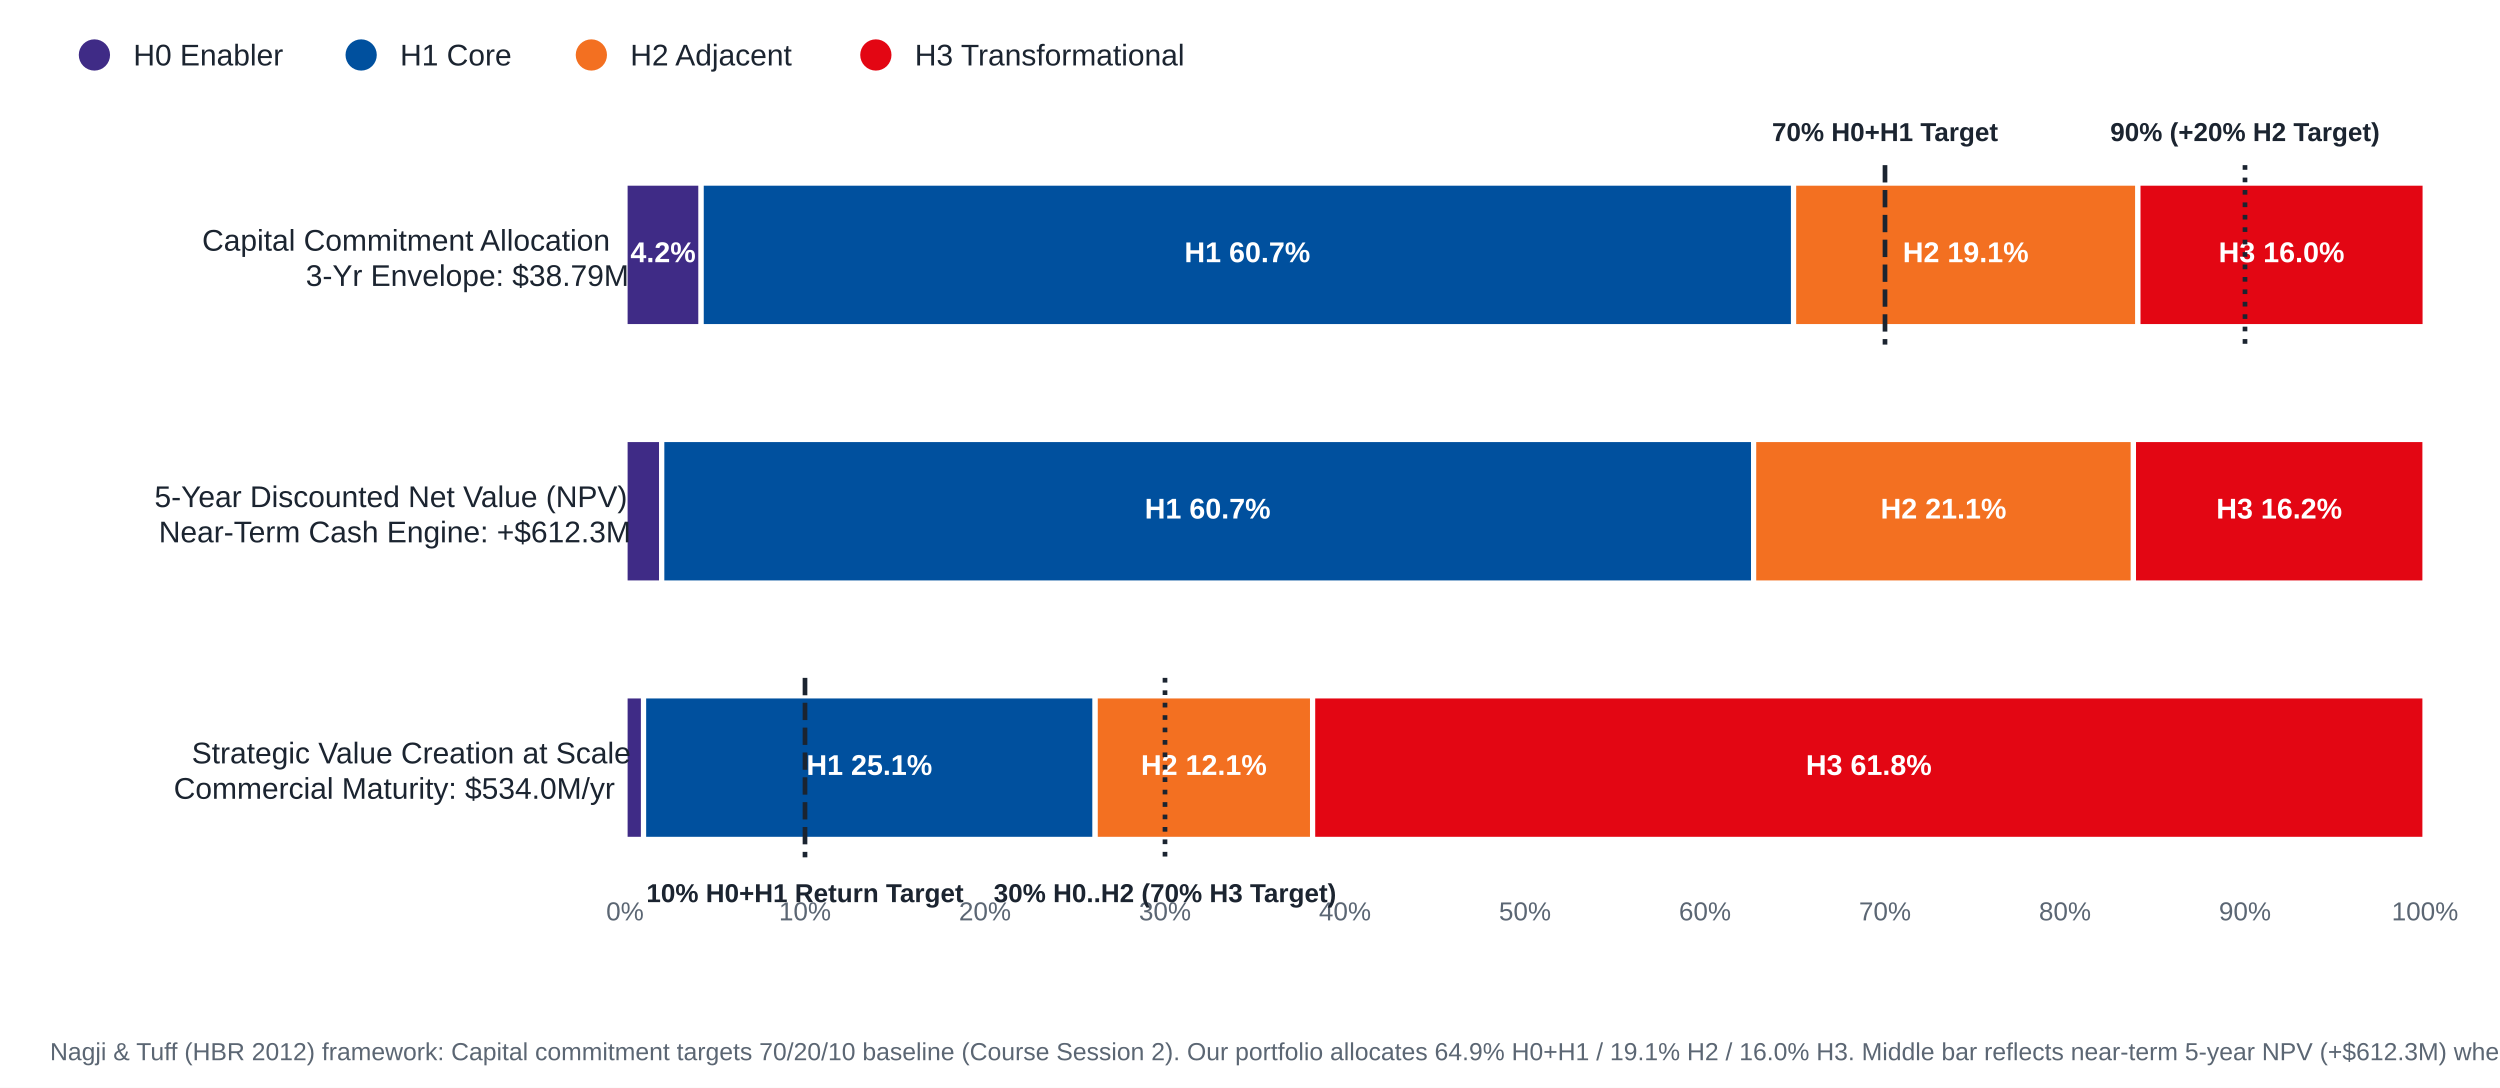
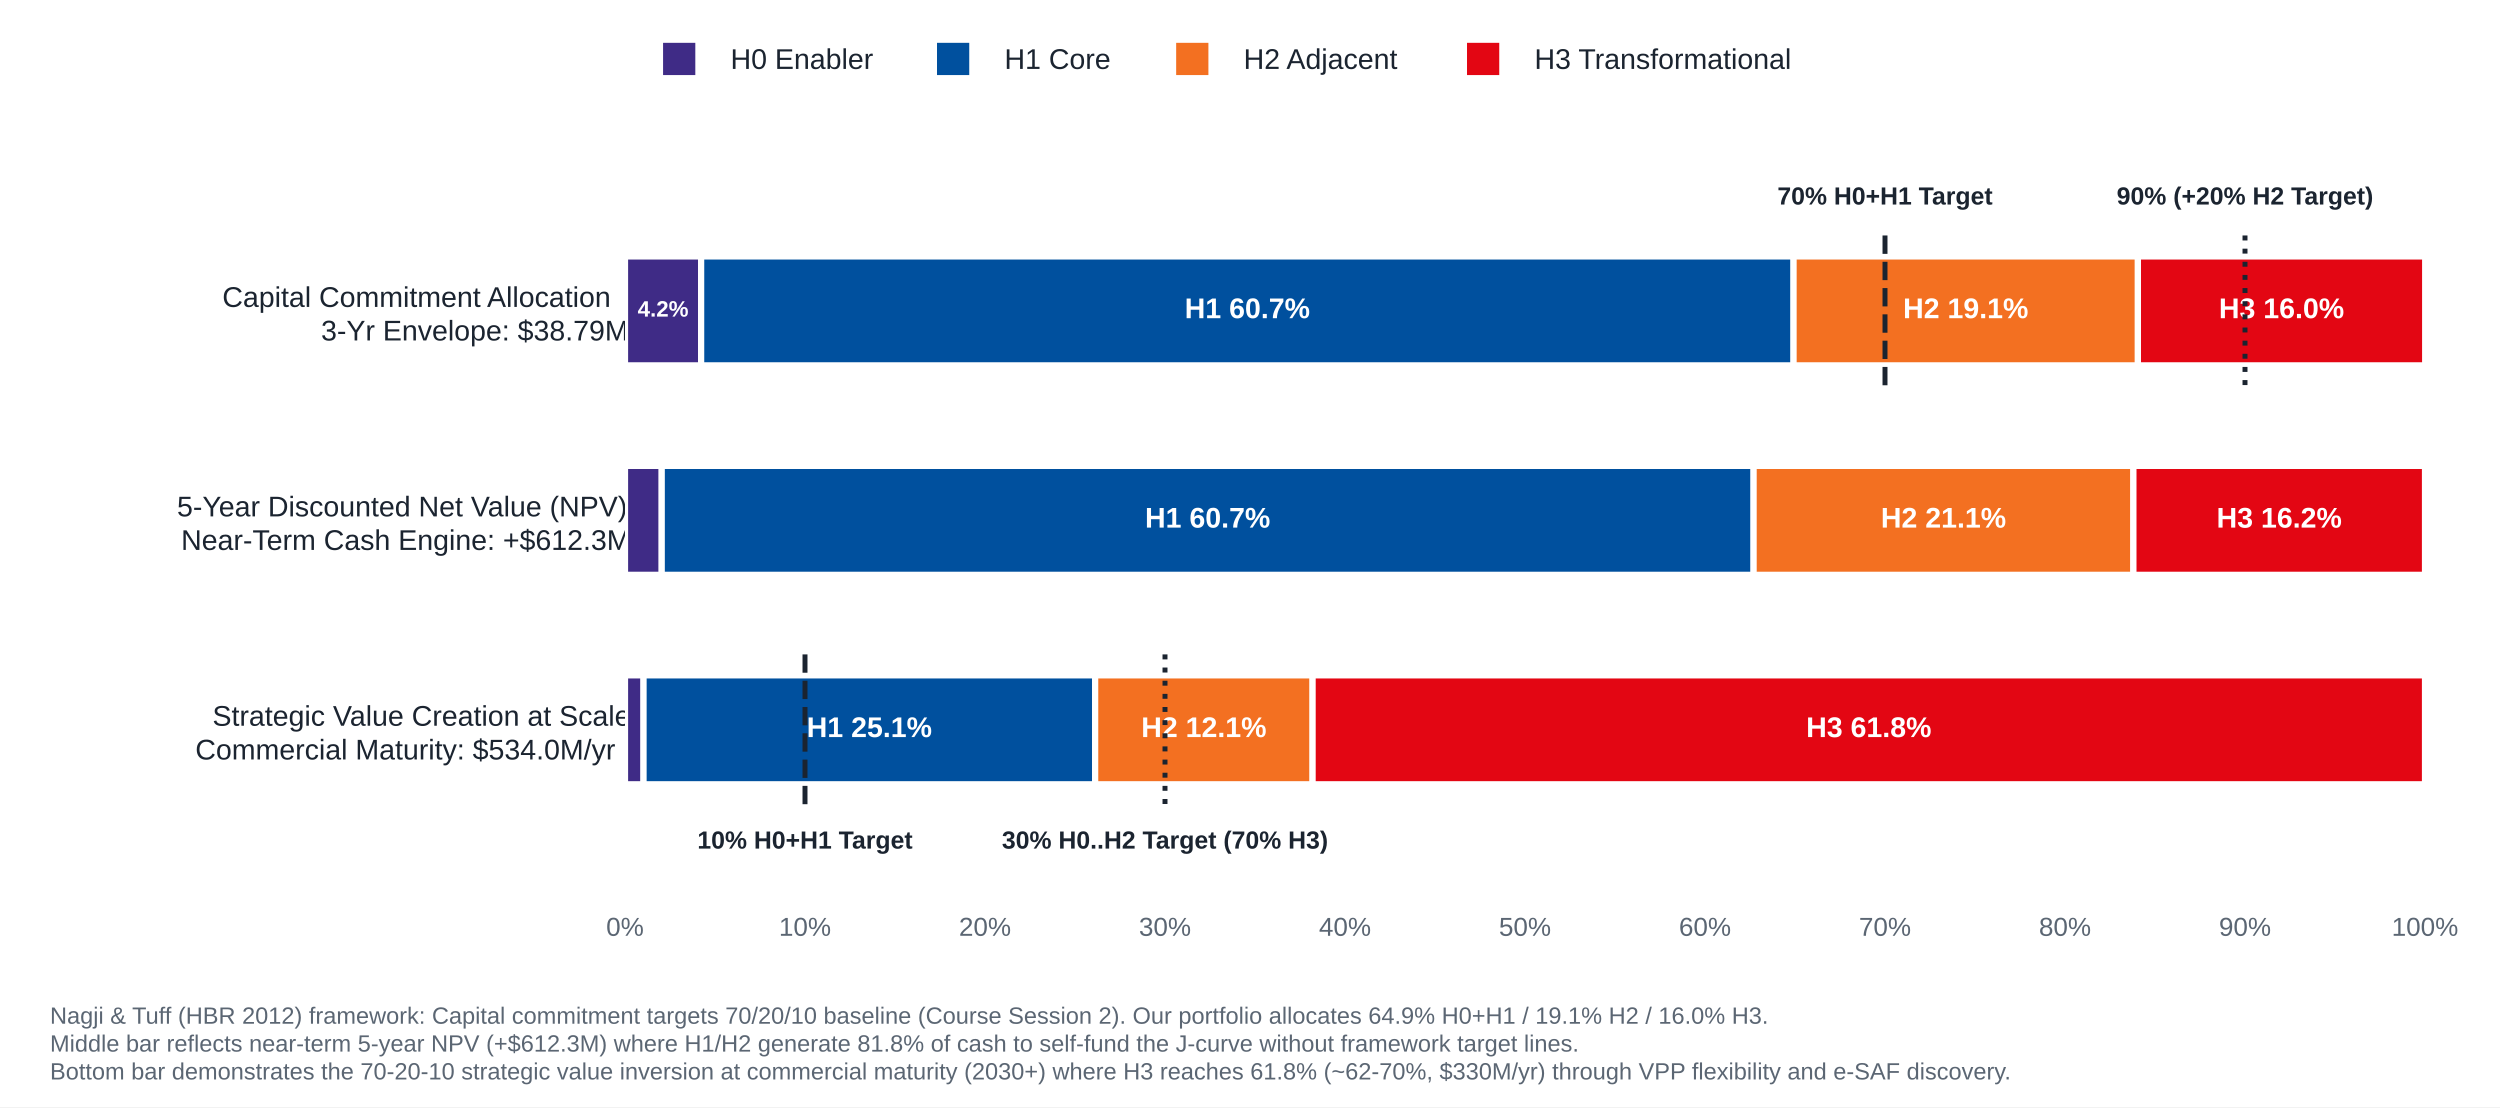
- <svg xmlns="http://www.w3.org/2000/svg" xmlns:xlink="http://www.w3.org/1999/xlink" width="959.76pt" height="417.6pt" viewBox="0 0 959.76 417.6" version="1.1">
+ <svg xmlns="http://www.w3.org/2000/svg" xmlns:xlink="http://www.w3.org/1999/xlink" width="1008pt" height="446.4pt" viewBox="0 0 1008 446.4" version="1.1">
  <defs>
    <style type="text/css">*{stroke-linejoin: round; stroke-linecap: butt}</style>
  </defs>
  <g id="figure_1">
    <g id="patch_1">
-       <path d="M 0 417.6  L 959.76 417.6  L 959.76 0  L 0 0  z " style="fill: #ffffff" />
+       <path d="M 0 446.4  L 1008 446.4  L 1008 0  L 0 0  z " style="fill: #ffffff" />
    </g>
    <g id="axes_1">
      <g id="patch_2">
-         <path d="M 239.94 342.432  L 930.967 342.432  L 930.967 50.112  L 239.94 50.112  z " style="fill: #ffffff" />
-       </g>
-       <g id="patch_3">
-         <path d="M 239.94 70.289  L 269.17 70.289  L 269.17 125.407  L 239.94 125.407  z " clip-path="url(#p2b083d57d6)" style="fill: #3f2b86; stroke: #ffffff; stroke-width: 2; stroke-linejoin: miter" />
-       </g>
-       <g id="patch_4">
-         <path d="M 269.17 70.289  L 688.555 70.289  L 688.555 125.407  L 269.17 125.407  z " clip-path="url(#p2b083d57d6)" style="fill: #00509e; stroke: #ffffff; stroke-width: 2; stroke-linejoin: miter" />
-       </g>
-       <g id="patch_5">
-         <path d="M 688.555 70.289  L 820.748 70.289  L 820.748 125.407  L 688.555 125.407  z " clip-path="url(#p2b083d57d6)" style="fill: #f37021; stroke: #ffffff; stroke-width: 2; stroke-linejoin: miter" />
-       </g>
-       <g id="patch_6">
-         <path d="M 820.748 70.289  L 931.036 70.289  L 931.036 125.407  L 820.748 125.407  z " clip-path="url(#p2b083d57d6)" style="fill: #e30613; stroke: #ffffff; stroke-width: 2; stroke-linejoin: miter" />
-       </g>
-       <g id="patch_7">
-         <path d="M 239.94 168.713  L 254.037 168.713  L 254.037 223.831  L 239.94 223.831  z " clip-path="url(#p2b083d57d6)" style="fill: #3f2b86; stroke: #ffffff; stroke-width: 2; stroke-linejoin: miter" />
-       </g>
-       <g id="patch_8">
-         <path d="M 254.037 168.713  L 673.214 168.713  L 673.214 223.831  L 254.037 223.831  z " clip-path="url(#p2b083d57d6)" style="fill: #00509e; stroke: #ffffff; stroke-width: 2; stroke-linejoin: miter" />
-       </g>
-       <g id="patch_9">
-         <path d="M 673.214 168.713  L 819.021 168.713  L 819.021 223.831  L 673.214 223.831  z " clip-path="url(#p2b083d57d6)" style="fill: #f37021; stroke: #ffffff; stroke-width: 2; stroke-linejoin: miter" />
-       </g>
-       <g id="patch_10">
-         <path d="M 819.021 168.713  L 930.967 168.713  L 930.967 223.831  L 819.021 223.831  z " clip-path="url(#p2b083d57d6)" style="fill: #e30613; stroke: #ffffff; stroke-width: 2; stroke-linejoin: miter" />
-       </g>
-       <g id="patch_11">
-         <path d="M 239.94 267.137  L 247.058 267.137  L 247.058 322.255  L 239.94 322.255  z " clip-path="url(#p2b083d57d6)" style="fill: #3f2b86; stroke: #ffffff; stroke-width: 2; stroke-linejoin: miter" />
-       </g>
-       <g id="patch_12">
-         <path d="M 247.058 267.137  L 420.436 267.137  L 420.436 322.255  L 247.058 322.255  z " clip-path="url(#p2b083d57d6)" style="fill: #00509e; stroke: #ffffff; stroke-width: 2; stroke-linejoin: miter" />
-       </g>
-       <g id="patch_13">
-         <path d="M 420.436 267.137  L 503.912 267.137  L 503.912 322.255  L 420.436 322.255  z " clip-path="url(#p2b083d57d6)" style="fill: #f37021; stroke: #ffffff; stroke-width: 2; stroke-linejoin: miter" />
-       </g>
-       <g id="patch_14">
-         <path d="M 503.912 267.137  L 930.967 267.137  L 930.967 322.255  L 503.912 322.255  z " clip-path="url(#p2b083d57d6)" style="fill: #e30613; stroke: #ffffff; stroke-width: 2; stroke-linejoin: miter" />
+         <path d="M 252 366.048  L 977.76 366.048  L 977.76 53.568  L 252 53.568  z " style="fill: #ffffff" />
      </g>
      <g id="matplotlib.axis_1">
        <g id="xtick_1">
          <g id="line2d_1" />
          <g id="text_1">
-             <text style="font-size: 10px; font-family: 'Segoe UI', 'Arial', 'DejaVu Sans'; text-anchor: middle; fill: #5b6673" x="239.94" y="353.335" transform="rotate(-0 239.94 353.3351)">0%</text>
+             <text style="font-size: 10.5px; font-family: 'Segoe UI', 'Arial', 'DejaVu Sans'; text-anchor: middle; fill: #5b6673" x="252" y="377.321" transform="rotate(-0 252 377.3213)">0%</text>
          </g>
        </g>
        <g id="xtick_2">
          <g id="line2d_2" />
          <g id="text_2">
-             <text style="font-size: 10px; font-family: 'Segoe UI', 'Arial', 'DejaVu Sans'; text-anchor: middle; fill: #5b6673" x="309.043" y="353.335" transform="rotate(-0 309.0427 353.3351)">10%</text>
+             <text style="font-size: 10.5px; font-family: 'Segoe UI', 'Arial', 'DejaVu Sans'; text-anchor: middle; fill: #5b6673" x="324.576" y="377.321" transform="rotate(-0 324.576 377.3213)">10%</text>
          </g>
        </g>
        <g id="xtick_3">
          <g id="line2d_3" />
          <g id="text_3">
-             <text style="font-size: 10px; font-family: 'Segoe UI', 'Arial', 'DejaVu Sans'; text-anchor: middle; fill: #5b6673" x="378.145" y="353.335" transform="rotate(-0 378.1454 353.3351)">20%</text>
+             <text style="font-size: 10.5px; font-family: 'Segoe UI', 'Arial', 'DejaVu Sans'; text-anchor: middle; fill: #5b6673" x="397.152" y="377.321" transform="rotate(-0 397.152 377.3213)">20%</text>
          </g>
        </g>
        <g id="xtick_4">
          <g id="line2d_4" />
          <g id="text_4">
-             <text style="font-size: 10px; font-family: 'Segoe UI', 'Arial', 'DejaVu Sans'; text-anchor: middle; fill: #5b6673" x="447.248" y="353.335" transform="rotate(-0 447.2482 353.3351)">30%</text>
+             <text style="font-size: 10.5px; font-family: 'Segoe UI', 'Arial', 'DejaVu Sans'; text-anchor: middle; fill: #5b6673" x="469.728" y="377.321" transform="rotate(-0 469.728 377.3213)">30%</text>
          </g>
        </g>
        <g id="xtick_5">
          <g id="line2d_5" />
          <g id="text_5">
-             <text style="font-size: 10px; font-family: 'Segoe UI', 'Arial', 'DejaVu Sans'; text-anchor: middle; fill: #5b6673" x="516.351" y="353.335" transform="rotate(-0 516.3509 353.3351)">40%</text>
+             <text style="font-size: 10.5px; font-family: 'Segoe UI', 'Arial', 'DejaVu Sans'; text-anchor: middle; fill: #5b6673" x="542.304" y="377.321" transform="rotate(-0 542.304 377.3213)">40%</text>
          </g>
        </g>
        <g id="xtick_6">
          <g id="line2d_6" />
          <g id="text_6">
-             <text style="font-size: 10px; font-family: 'Segoe UI', 'Arial', 'DejaVu Sans'; text-anchor: middle; fill: #5b6673" x="585.454" y="353.335" transform="rotate(-0 585.4536 353.3351)">50%</text>
+             <text style="font-size: 10.5px; font-family: 'Segoe UI', 'Arial', 'DejaVu Sans'; text-anchor: middle; fill: #5b6673" x="614.88" y="377.321" transform="rotate(-0 614.88 377.3213)">50%</text>
          </g>
        </g>
        <g id="xtick_7">
          <g id="line2d_7" />
          <g id="text_7">
-             <text style="font-size: 10px; font-family: 'Segoe UI', 'Arial', 'DejaVu Sans'; text-anchor: middle; fill: #5b6673" x="654.556" y="353.335" transform="rotate(-0 654.5563 353.3351)">60%</text>
+             <text style="font-size: 10.5px; font-family: 'Segoe UI', 'Arial', 'DejaVu Sans'; text-anchor: middle; fill: #5b6673" x="687.456" y="377.321" transform="rotate(-0 687.456 377.3213)">60%</text>
          </g>
        </g>
        <g id="xtick_8">
          <g id="line2d_8" />
          <g id="text_8">
-             <text style="font-size: 10px; font-family: 'Segoe UI', 'Arial', 'DejaVu Sans'; text-anchor: middle; fill: #5b6673" x="723.659" y="353.335" transform="rotate(-0 723.659 353.3351)">70%</text>
+             <text style="font-size: 10.5px; font-family: 'Segoe UI', 'Arial', 'DejaVu Sans'; text-anchor: middle; fill: #5b6673" x="760.032" y="377.321" transform="rotate(-0 760.032 377.3213)">70%</text>
          </g>
        </g>
        <g id="xtick_9">
          <g id="line2d_9" />
          <g id="text_9">
-             <text style="font-size: 10px; font-family: 'Segoe UI', 'Arial', 'DejaVu Sans'; text-anchor: middle; fill: #5b6673" x="792.762" y="353.335" transform="rotate(-0 792.7618 353.3351)">80%</text>
+             <text style="font-size: 10.5px; font-family: 'Segoe UI', 'Arial', 'DejaVu Sans'; text-anchor: middle; fill: #5b6673" x="832.608" y="377.321" transform="rotate(-0 832.608 377.3213)">80%</text>
          </g>
        </g>
        <g id="xtick_10">
          <g id="line2d_10" />
          <g id="text_10">
-             <text style="font-size: 10px; font-family: 'Segoe UI', 'Arial', 'DejaVu Sans'; text-anchor: middle; fill: #5b6673" x="861.864" y="353.335" transform="rotate(-0 861.8645 353.3351)">90%</text>
+             <text style="font-size: 10.5px; font-family: 'Segoe UI', 'Arial', 'DejaVu Sans'; text-anchor: middle; fill: #5b6673" x="905.184" y="377.321" transform="rotate(-0 905.184 377.3213)">90%</text>
          </g>
        </g>
        <g id="xtick_11">
          <g id="line2d_11" />
          <g id="text_11">
-             <text style="font-size: 10px; font-family: 'Segoe UI', 'Arial', 'DejaVu Sans'; text-anchor: middle; fill: #5b6673" x="930.967" y="353.335" transform="rotate(-0 930.9672 353.3351)">100%</text>
+             <text style="font-size: 10.5px; font-family: 'Segoe UI', 'Arial', 'DejaVu Sans'; text-anchor: middle; fill: #5b6673" x="977.76" y="377.321" transform="rotate(-0 977.76 377.3213)">100%</text>
          </g>
        </g>
      </g>
      <g id="matplotlib.axis_2">
        <g id="ytick_1">
          <g id="line2d_12" />
          <g id="text_12">
-             <text style="font-size: 11.5px; font-family: 'Segoe UI', 'Arial', 'DejaVu Sans'; fill: #1b2430" transform="translate(77.59086 96.24495)">Capital Commitment Allocation</text>
-             <text style="font-size: 11.5px; font-family: 'Segoe UI', 'Arial', 'DejaVu Sans'; fill: #1b2430" transform="translate(117.3898 109.779)">3-Yr Envelope: $38.79M</text>
+             <text style="font-size: 11.5px; font-family: 'Segoe UI', 'Arial', 'DejaVu Sans'; fill: #1b2430" transform="translate(89.65086 123.7511)">Capital Commitment Allocation</text>
+             <text style="font-size: 11.5px; font-family: 'Segoe UI', 'Arial', 'DejaVu Sans'; fill: #1b2430" transform="translate(129.4498 137.2852)">3-Yr Envelope: $38.79M</text>
          </g>
        </g>
        <g id="ytick_2">
          <g id="line2d_13" />
          <g id="text_13">
-             <text style="font-size: 11.5px; font-family: 'Segoe UI', 'Arial', 'DejaVu Sans'; fill: #1b2430" transform="translate(59.31305 194.6692)">5-Year Discounted Net Value (NPV)</text>
-             <text style="font-size: 11.5px; font-family: 'Segoe UI', 'Arial', 'DejaVu Sans'; fill: #1b2430" transform="translate(60.96437 208.2032)">Near-Term Cash Engine: +$612.3M</text>
+             <text style="font-size: 11.5px; font-family: 'Segoe UI', 'Arial', 'DejaVu Sans'; fill: #1b2430" transform="translate(71.37305 208.2052)">5-Year Discounted Net Value (NPV)</text>
+             <text style="font-size: 11.5px; font-family: 'Segoe UI', 'Arial', 'DejaVu Sans'; fill: #1b2430" transform="translate(73.02438 221.7392)">Near-Term Cash Engine: +$612.3M</text>
          </g>
        </g>
        <g id="ytick_3">
          <g id="line2d_14" />
          <g id="text_14">
-             <text style="font-size: 11.5px; font-family: 'Segoe UI', 'Arial', 'DejaVu Sans'; fill: #1b2430" transform="translate(73.60898 293.0629)">Strategic Value Creation at Scale</text>
-             <text style="font-size: 11.5px; font-family: 'Segoe UI', 'Arial', 'DejaVu Sans'; fill: #1b2430" transform="translate(66.6982 306.658)">Commercial Maturity: $534.0M/yr</text>
-           </g>
-         </g>
+             <text style="font-size: 11.5px; font-family: 'Segoe UI', 'Arial', 'DejaVu Sans'; fill: #1b2430" transform="translate(85.66898 292.6287)">Strategic Value Creation at Scale</text>
+             <text style="font-size: 11.5px; font-family: 'Segoe UI', 'Arial', 'DejaVu Sans'; fill: #1b2430" transform="translate(78.7582 306.2239)">Commercial Maturity: $534.0M/yr</text>
+           </g>
+         </g>
+       </g>
+       <g id="patch_3">
+         <path d="M 252 103.396  L 282.7 103.396  L 282.7 147.312  L 252 147.312  z " clip-path="url(#p9292199ddf)" style="fill: #3f2b86; stroke: #ffffff; stroke-width: 2.5; stroke-linejoin: miter" />
+       </g>
+       <g id="patch_4">
+         <path d="M 282.7 103.396  L 723.163 103.396  L 723.163 147.312  L 282.7 147.312  z " clip-path="url(#p9292199ddf)" style="fill: #00509e; stroke: #ffffff; stroke-width: 2.5; stroke-linejoin: miter" />
+       </g>
+       <g id="patch_5">
+         <path d="M 723.163 103.396  L 862.001 103.396  L 862.001 147.312  L 723.163 147.312  z " clip-path="url(#p9292199ddf)" style="fill: #f37021; stroke: #ffffff; stroke-width: 2.5; stroke-linejoin: miter" />
+       </g>
+       <g id="patch_6">
+         <path d="M 862.001 103.396  L 977.833 103.396  L 977.833 147.312  L 862.001 147.312  z " clip-path="url(#p9292199ddf)" style="fill: #e30613; stroke: #ffffff; stroke-width: 2.5; stroke-linejoin: miter" />
+       </g>
+       <g id="patch_7">
+         <path d="M 252 187.85  L 266.806 187.85  L 266.806 231.766  L 252 231.766  z " clip-path="url(#p9292199ddf)" style="fill: #3f2b86; stroke: #ffffff; stroke-width: 2.5; stroke-linejoin: miter" />
+       </g>
+       <g id="patch_8">
+         <path d="M 266.806 187.85  L 707.052 187.85  L 707.052 231.766  L 266.806 231.766  z " clip-path="url(#p9292199ddf)" style="fill: #00509e; stroke: #ffffff; stroke-width: 2.5; stroke-linejoin: miter" />
+       </g>
+       <g id="patch_9">
+         <path d="M 707.052 187.85  L 860.187 187.85  L 860.187 231.766  L 707.052 231.766  z " clip-path="url(#p9292199ddf)" style="fill: #f37021; stroke: #ffffff; stroke-width: 2.5; stroke-linejoin: miter" />
+       </g>
+       <g id="patch_10">
+         <path d="M 860.187 187.85  L 977.76 187.85  L 977.76 231.766  L 860.187 231.766  z " clip-path="url(#p9292199ddf)" style="fill: #e30613; stroke: #ffffff; stroke-width: 2.5; stroke-linejoin: miter" />
+       </g>
+       <g id="patch_11">
+         <path d="M 252 272.304  L 259.475 272.304  L 259.475 316.22  L 252 316.22  z " clip-path="url(#p9292199ddf)" style="fill: #3f2b86; stroke: #ffffff; stroke-width: 2.5; stroke-linejoin: miter" />
+       </g>
+       <g id="patch_12">
+         <path d="M 259.475 272.304  L 441.569 272.304  L 441.569 316.22  L 259.475 316.22  z " clip-path="url(#p9292199ddf)" style="fill: #00509e; stroke: #ffffff; stroke-width: 2.5; stroke-linejoin: miter" />
+       </g>
+       <g id="patch_13">
+         <path d="M 441.569 272.304  L 529.24 272.304  L 529.24 316.22  L 441.569 316.22  z " clip-path="url(#p9292199ddf)" style="fill: #f37021; stroke: #ffffff; stroke-width: 2.5; stroke-linejoin: miter" />
+       </g>
+       <g id="patch_14">
+         <path d="M 529.24 272.304  L 977.76 272.304  L 977.76 316.22  L 529.24 316.22  z " clip-path="url(#p9292199ddf)" style="fill: #e30613; stroke: #ffffff; stroke-width: 2.5; stroke-linejoin: miter" />
      </g>
      <g id="text_15">
-         <text style="font-weight: 600; font-size: 11px; font-family: 'Segoe UI', 'Arial', 'DejaVu Sans'; text-anchor: middle; fill: #ffffff" x="254.555" y="100.654" transform="rotate(-0 254.5552 100.6545)">4.2%</text>
+         <g id="patch_15">
+           <path d="M 713.323 86.816  L 806.741 86.816  L 806.741 73.113  L 713.323 73.113  z " style="fill: #ffffff" />
+         </g>
+         <text style="font-weight: 700; font-size: 10px; font-family: 'Segoe UI', 'Arial', 'DejaVu Sans'; text-anchor: middle; fill: #1b2430" x="760.032" y="82.468" transform="rotate(-0 760.032 82.46756)">70% H0+H1 Target</text>
      </g>
      <g id="text_16">
-         <text style="font-weight: 600; font-size: 11px; font-family: 'Segoe UI', 'Arial', 'DejaVu Sans'; text-anchor: middle; fill: #ffffff" x="478.863" y="100.654" transform="rotate(-0 478.8627 100.6545)">H1 60.7%</text>
+         <g id="patch_16">
+           <path d="M 850.022 86.816  L 960.346 86.816  L 960.346 73.113  L 850.022 73.113  z " style="fill: #ffffff" />
+         </g>
+         <text style="font-weight: 700; font-size: 10px; font-family: 'Segoe UI', 'Arial', 'DejaVu Sans'; text-anchor: middle; fill: #1b2430" x="905.184" y="82.468" transform="rotate(-0 905.184 82.46756)">90% (+20% H2 Target)</text>
      </g>
      <g id="text_17">
-         <text style="font-weight: 600; font-size: 11px; font-family: 'Segoe UI', 'Arial', 'DejaVu Sans'; text-anchor: middle; fill: #ffffff" x="754.652" y="100.654" transform="rotate(-0 754.6516 100.6545)">H2 19.1%</text>
+         <g id="patch_17">
+           <path d="M 277.867 346.503  L 371.285 346.503  L 371.285 332.8  L 277.867 332.8  z " style="fill: #ffffff" />
+         </g>
+         <text style="font-weight: 700; font-size: 10px; font-family: 'Segoe UI', 'Arial', 'DejaVu Sans'; text-anchor: middle; fill: #1b2430" x="324.576" y="342.155" transform="rotate(-0 324.576 342.1547)">10% H0+H1 Target</text>
      </g>
      <g id="text_18">
-         <text style="font-weight: 600; font-size: 11px; font-family: 'Segoe UI', 'Arial', 'DejaVu Sans'; text-anchor: middle; fill: #ffffff" x="875.892" y="100.654" transform="rotate(-0 875.8923 100.6545)">H3 16.0%</text>
+         <g id="patch_18">
+           <path d="M 400.6 346.503  L 538.856 346.503  L 538.856 332.8  L 400.6 332.8  z " style="fill: #ffffff" />
+         </g>
+         <text style="font-weight: 700; font-size: 10px; font-family: 'Segoe UI', 'Arial', 'DejaVu Sans'; text-anchor: middle; fill: #1b2430" x="469.728" y="342.155" transform="rotate(-0 469.728 342.1547)">30% H0..H2 Target (70% H3)</text>
      </g>
      <g id="text_19">
-         <text style="font-weight: 600; font-size: 11px; font-family: 'Segoe UI', 'Arial', 'DejaVu Sans'; text-anchor: middle; fill: #ffffff" x="463.626" y="199.079" transform="rotate(-0 463.6255 199.0787)">H1 60.7%</text>
+         <text style="font-weight: 700; font-size: 9px; font-family: 'Segoe UI', 'Arial', 'DejaVu Sans'; text-anchor: middle; fill: #ffffff" x="267.35" y="127.65" transform="rotate(-0 267.3498 127.6504)">4.2%</text>
      </g>
      <g id="text_20">
-         <text style="font-weight: 600; font-size: 11px; font-family: 'Segoe UI', 'Arial', 'DejaVu Sans'; text-anchor: middle; fill: #ffffff" x="746.117" y="199.079" transform="rotate(-0 746.1174 199.0787)">H2 21.1%</text>
+         <text style="font-weight: 700; font-size: 11.5px; font-family: 'Segoe UI', 'Arial', 'DejaVu Sans'; text-anchor: middle; fill: #ffffff" x="502.932" y="128.288" transform="rotate(-0 502.9315 128.2882)">H1 60.7%</text>
      </g>
      <g id="text_21">
-         <text style="font-weight: 600; font-size: 11px; font-family: 'Segoe UI', 'Arial', 'DejaVu Sans'; text-anchor: middle; fill: #ffffff" x="874.994" y="199.079" transform="rotate(-0 874.994 199.0787)">H3 16.2%</text>
+         <text style="font-weight: 700; font-size: 11.5px; font-family: 'Segoe UI', 'Arial', 'DejaVu Sans'; text-anchor: middle; fill: #ffffff" x="792.582" y="128.288" transform="rotate(-0 792.5823 128.2882)">H2 19.1%</text>
      </g>
      <g id="text_22">
-         <text style="font-weight: 600; font-size: 11px; font-family: 'Segoe UI', 'Arial', 'DejaVu Sans'; text-anchor: middle; fill: #ffffff" x="333.747" y="297.503" transform="rotate(-0 333.7469 297.503)">H1 25.1%</text>
+         <text style="font-weight: 700; font-size: 11.5px; font-family: 'Segoe UI', 'Arial', 'DejaVu Sans'; text-anchor: middle; fill: #ffffff" x="919.917" y="128.288" transform="rotate(-0 919.9169 128.2882)">H3 16.0%</text>
      </g>
      <g id="text_23">
-         <text style="font-weight: 600; font-size: 11px; font-family: 'Segoe UI', 'Arial', 'DejaVu Sans'; text-anchor: middle; fill: #ffffff" x="462.174" y="297.503" transform="rotate(-0 462.1743 297.503)">H2 12.1%</text>
+         <text style="font-weight: 700; font-size: 11.5px; font-family: 'Segoe UI', 'Arial', 'DejaVu Sans'; text-anchor: middle; fill: #ffffff" x="486.929" y="212.742" transform="rotate(-0 486.9285 212.7423)">H1 60.7%</text>
      </g>
      <g id="text_24">
-         <text style="font-weight: 600; font-size: 11px; font-family: 'Segoe UI', 'Arial', 'DejaVu Sans'; text-anchor: middle; fill: #ffffff" x="717.44" y="297.503" transform="rotate(-0 717.4398 297.503)">H3 61.8%</text>
+         <text style="font-weight: 700; font-size: 11.5px; font-family: 'Segoe UI', 'Arial', 'DejaVu Sans'; text-anchor: middle; fill: #ffffff" x="783.619" y="212.742" transform="rotate(-0 783.6192 212.7423)">H2 21.1%</text>
      </g>
      <g id="text_25">
-         <text style="font-weight: 700; font-size: 10px; font-family: 'Segoe UI', 'Arial', 'DejaVu Sans'; text-anchor: middle; fill: #1b2430" x="723.659" y="54.161" transform="rotate(-0 723.659 54.16114)">70% H0+H1 Target</text>
+         <text style="font-weight: 700; font-size: 11.5px; font-family: 'Segoe UI', 'Arial', 'DejaVu Sans'; text-anchor: middle; fill: #ffffff" x="918.973" y="212.742" transform="rotate(-0 918.9734 212.7423)">H3 16.2%</text>
      </g>
      <g id="text_26">
-         <text style="font-weight: 700; font-size: 10px; font-family: 'Segoe UI', 'Arial', 'DejaVu Sans'; text-anchor: middle; fill: #1b2430" x="861.864" y="54.161" transform="rotate(-0 861.8645 54.16114)">90% (+20% H2 Target)</text>
+         <text style="font-weight: 700; font-size: 11.5px; font-family: 'Segoe UI', 'Arial', 'DejaVu Sans'; text-anchor: middle; fill: #ffffff" x="350.522" y="297.196" transform="rotate(-0 350.5219 297.1964)">H1 25.1%</text>
      </g>
      <g id="text_27">
-         <text style="font-weight: 700; font-size: 10px; font-family: 'Segoe UI', 'Arial', 'DejaVu Sans'; text-anchor: middle; fill: #1b2430" x="309.043" y="346.342" transform="rotate(-0 309.0427 346.3418)">10% H0+H1 Return Target</text>
+         <text style="font-weight: 700; font-size: 11.5px; font-family: 'Segoe UI', 'Arial', 'DejaVu Sans'; text-anchor: middle; fill: #ffffff" x="485.404" y="297.196" transform="rotate(-0 485.4044 297.1964)">H2 12.1%</text>
      </g>
      <g id="text_28">
-         <text style="font-weight: 700; font-size: 10px; font-family: 'Segoe UI', 'Arial', 'DejaVu Sans'; text-anchor: middle; fill: #1b2430" x="447.248" y="346.342" transform="rotate(-0 447.2482 346.3418)">30% H0..H2 (70% H3 Target)</text>
+         <text style="font-weight: 700; font-size: 11.5px; font-family: 'Segoe UI', 'Arial', 'DejaVu Sans'; text-anchor: middle; fill: #ffffff" x="753.5" y="297.196" transform="rotate(-0 753.5002 297.1964)">H3 61.8%</text>
      </g>
      <g id="line2d_15">
-         <path d="M 723.659 63.399  L 723.659 132.296  " clip-path="url(#p2b083d57d6)" style="fill: none; stroke-dasharray: 6.66,2.88; stroke-dashoffset: 0; stroke: #1b2430; stroke-width: 1.8" />
+         <path d="M 760.032 94.95  L 760.032 155.757  " clip-path="url(#p9292199ddf)" style="fill: none; stroke-dasharray: 7.4,3.2; stroke-dashoffset: 0; stroke: #1b2430; stroke-width: 2" />
      </g>
      <g id="line2d_16">
-         <path d="M 861.864 63.399  L 861.864 132.296  " clip-path="url(#p2b083d57d6)" style="fill: none; stroke-dasharray: 1.8,2.97; stroke-dashoffset: 0; stroke: #1b2430; stroke-width: 1.8" />
+         <path d="M 905.184 94.95  L 905.184 155.757  " clip-path="url(#p9292199ddf)" style="fill: none; stroke-dasharray: 2,3.3; stroke-dashoffset: 0; stroke: #1b2430; stroke-width: 2" />
      </g>
      <g id="line2d_17">
-         <path d="M 309.043 260.248  L 309.043 329.145  " clip-path="url(#p2b083d57d6)" style="fill: none; stroke-dasharray: 6.66,2.88; stroke-dashoffset: 0; stroke: #1b2430; stroke-width: 1.8" />
+         <path d="M 324.576 263.859  L 324.576 324.666  " clip-path="url(#p9292199ddf)" style="fill: none; stroke-dasharray: 7.4,3.2; stroke-dashoffset: 0; stroke: #1b2430; stroke-width: 2" />
      </g>
      <g id="line2d_18">
-         <path d="M 447.248 260.248  L 447.248 329.145  " clip-path="url(#p2b083d57d6)" style="fill: none; stroke-dasharray: 1.8,2.97; stroke-dashoffset: 0; stroke: #1b2430; stroke-width: 1.8" />
+         <path d="M 469.728 263.859  L 469.728 324.666  " clip-path="url(#p9292199ddf)" style="fill: none; stroke-dasharray: 2,3.3; stroke-dashoffset: 0; stroke: #1b2430; stroke-width: 2" />
      </g>
    </g>
    <g id="text_29">
-       <text style="font-size: 9.5px; font-family: 'Segoe UI', 'Arial', 'DejaVu Sans'; text-anchor: start; fill: #5b6673" x="19.195" y="407.013" transform="rotate(-0 19.1952 407.0125)">Nagji &amp; Tuff (HBR 2012) framework: Capital commitment targets 70/20/10 baseline (Course Session 2). Our portfolio allocates 64.9% H0+H1 / 19.1% H2 / 16.0% H3. Middle bar reflects near-term 5-year NPV (+$612.3M) where H1/H2 generate 81.8% of cash to self-fund the J-curve without framework target lines. Bottom bar demonstrates the 70-20-10 strategic value inversion at commercial maturity (2030+) where H3 reaches 61.8% (~62-70%, $330M/yr) through VPP flexibility and e-SAF discovery.</text>
+       <text style="font-size: 9.5px; font-family: 'Segoe UI', 'Arial', 'DejaVu Sans'; fill: #5b6673" transform="translate(20.16 412.775)">Nagji &amp; Tuff (HBR 2012) framework: Capital commitment targets 70/20/10 baseline (Course Session 2). Our portfolio allocates 64.9% H0+H1 / 19.1% H2 / 16.0% H3.</text>
+       <text style="font-size: 9.5px; font-family: 'Segoe UI', 'Arial', 'DejaVu Sans'; fill: #5b6673" transform="translate(20.16 424.0057)">Middle bar reflects near-term 5-year NPV (+$612.3M) where H1/H2 generate 81.8% of cash to self-fund the J-curve without framework target lines.</text>
+       <text style="font-size: 9.5px; font-family: 'Segoe UI', 'Arial', 'DejaVu Sans'; fill: #5b6673" transform="translate(20.16 435.2365)">Bottom bar demonstrates the 70-20-10 strategic value inversion at commercial maturity (2030+) where H3 reaches 61.8% (~62-70%, $330M/yr) through VPP flexibility and e-SAF discovery.</text>
    </g>
    <g id="legend_1">
      <g id="line2d_19">
        <defs>
-           <path id="ma65a587331" d="M 0 5.5  C 1.459 5.5 2.858 4.92 3.889 3.889  C 4.92 2.858 5.5 1.459 5.5 0  C 5.5 -1.459 4.92 -2.858 3.889 -3.889  C 2.858 -4.92 1.459 -5.5 0 -5.5  C -1.459 -5.5 -2.858 -4.92 -3.889 -3.889  C -4.92 -2.858 -5.5 -1.459 -5.5 0  C -5.5 1.459 -4.92 2.858 -3.889 3.889  C -2.858 4.92 -1.459 5.5 0 5.5  z " style="stroke: #3f2b86" />
-         </defs>
-         <g>
-           <use xlink:href="#ma65a587331" x="36.246" y="21.103" style="fill: #3f2b86; stroke: #3f2b86" />
+           <path id="m3b637382fb" d="M -6 6  L 6 6  L 6 -6  L -6 -6  z " style="stroke: #3f2b86; stroke-linejoin: miter" />
+         </defs>
+         <g>
+           <use xlink:href="#m3b637382fb" x="273.85" y="23.767" style="fill: #3f2b86; stroke: #3f2b86; stroke-linejoin: miter" />
        </g>
      </g>
      <g id="text_30">
-         <text style="font-size: 11.5px; font-family: 'Segoe UI', 'Arial', 'DejaVu Sans'; text-anchor: start; fill: #1b2430" x="51.196" y="25.128" transform="rotate(-0 51.1964 25.12759)">H0 Enabler</text>
+         <text style="font-size: 11.5px; font-family: 'Segoe UI', 'Arial', 'DejaVu Sans'; text-anchor: start; fill: #1b2430" x="294.55" y="27.792" transform="rotate(-0 294.55 27.79159)">H0 Enabler</text>
      </g>
      <g id="line2d_20">
        <defs>
-           <path id="m1121374401" d="M 0 5.5  C 1.459 5.5 2.858 4.92 3.889 3.889  C 4.92 2.858 5.5 1.459 5.5 0  C 5.5 -1.459 4.92 -2.858 3.889 -3.889  C 2.858 -4.92 1.459 -5.5 0 -5.5  C -1.459 -5.5 -2.858 -4.92 -3.889 -3.889  C -4.92 -2.858 -5.5 -1.459 -5.5 0  C -5.5 1.459 -4.92 2.858 -3.889 3.889  C -2.858 4.92 -1.459 5.5 0 5.5  z " style="stroke: #00509e" />
-         </defs>
-         <g>
-           <use xlink:href="#m1121374401" x="138.647" y="21.103" style="fill: #00509e; stroke: #00509e" />
+           <path id="m408c6fee09" d="M -6 6  L 6 6  L 6 -6  L -6 -6  z " style="stroke: #00509e; stroke-linejoin: miter" />
+         </defs>
+         <g>
+           <use xlink:href="#m408c6fee09" x="384.3" y="23.767" style="fill: #00509e; stroke: #00509e; stroke-linejoin: miter" />
        </g>
      </g>
      <g id="text_31">
-         <text style="font-size: 11.5px; font-family: 'Segoe UI', 'Arial', 'DejaVu Sans'; text-anchor: start; fill: #1b2430" x="153.597" y="25.128" transform="rotate(-0 153.5967 25.12759)">H1 Core</text>
+         <text style="font-size: 11.5px; font-family: 'Segoe UI', 'Arial', 'DejaVu Sans'; text-anchor: start; fill: #1b2430" x="405" y="27.792" transform="rotate(-0 405.0003 27.79159)">H1 Core</text>
      </g>
      <g id="line2d_21">
        <defs>
-           <path id="mc5306c7ccb" d="M 0 5.5  C 1.459 5.5 2.858 4.92 3.889 3.889  C 4.92 2.858 5.5 1.459 5.5 0  C 5.5 -1.459 4.92 -2.858 3.889 -3.889  C 2.858 -4.92 1.459 -5.5 0 -5.5  C -1.459 -5.5 -2.858 -4.92 -3.889 -3.889  C -4.92 -2.858 -5.5 -1.459 -5.5 0  C -5.5 1.459 -4.92 2.858 -3.889 3.889  C -2.858 4.92 -1.459 5.5 0 5.5  z " style="stroke: #f37021" />
-         </defs>
-         <g>
-           <use xlink:href="#mc5306c7ccb" x="227.024" y="21.103" style="fill: #f37021; stroke: #f37021" />
+           <path id="mbebb951aab" d="M -6 6  L 6 6  L 6 -6  L -6 -6  z " style="stroke: #f37021; stroke-linejoin: miter" />
+         </defs>
+         <g>
+           <use xlink:href="#mbebb951aab" x="480.728" y="23.767" style="fill: #f37021; stroke: #f37021; stroke-linejoin: miter" />
        </g>
      </g>
      <g id="text_32">
-         <text style="font-size: 11.5px; font-family: 'Segoe UI', 'Arial', 'DejaVu Sans'; text-anchor: start; fill: #1b2430" x="241.974" y="25.128" transform="rotate(-0 241.9742 25.12759)">H2 Adjacent</text>
+         <text style="font-size: 11.5px; font-family: 'Segoe UI', 'Arial', 'DejaVu Sans'; text-anchor: start; fill: #1b2430" x="501.428" y="27.792" transform="rotate(-0 501.4278 27.79159)">H2 Adjacent</text>
      </g>
      <g id="line2d_22">
        <defs>
-           <path id="m089b95d469" d="M 0 5.5  C 1.459 5.5 2.858 4.92 3.889 3.889  C 4.92 2.858 5.5 1.459 5.5 0  C 5.5 -1.459 4.92 -2.858 3.889 -3.889  C 2.858 -4.92 1.459 -5.5 0 -5.5  C -1.459 -5.5 -2.858 -4.92 -3.889 -3.889  C -4.92 -2.858 -5.5 -1.459 -5.5 0  C -5.5 1.459 -4.92 2.858 -3.889 3.889  C -2.858 4.92 -1.459 5.5 0 5.5  z " style="stroke: #e30613" />
-         </defs>
-         <g>
-           <use xlink:href="#m089b95d469" x="336.245" y="21.103" style="fill: #e30613; stroke: #e30613" />
+           <path id="m67ab0213af" d="M -6 6  L 6 6  L 6 -6  L -6 -6  z " style="stroke: #e30613; stroke-linejoin: miter" />
+         </defs>
+         <g>
+           <use xlink:href="#m67ab0213af" x="597.999" y="23.767" style="fill: #e30613; stroke: #e30613; stroke-linejoin: miter" />
        </g>
      </g>
      <g id="text_33">
-         <text style="font-size: 11.5px; font-family: 'Segoe UI', 'Arial', 'DejaVu Sans'; text-anchor: start; fill: #1b2430" x="351.195" y="25.128" transform="rotate(-0 351.1955 25.12759)">H3 Transformational</text>
+         <text style="font-size: 11.5px; font-family: 'Segoe UI', 'Arial', 'DejaVu Sans'; text-anchor: start; fill: #1b2430" x="618.699" y="27.792" transform="rotate(-0 618.6991 27.79159)">H3 Transformational</text>
      </g>
    </g>
  </g>
  <defs>
-     <clipPath id="p2b083d57d6">
-       <rect x="239.94" y="50.112" width="691.027" height="292.32" />
+     <clipPath id="p9292199ddf">
+       <rect x="252" y="53.568" width="725.76" height="312.48" />
    </clipPath>
  </defs>
</svg>
